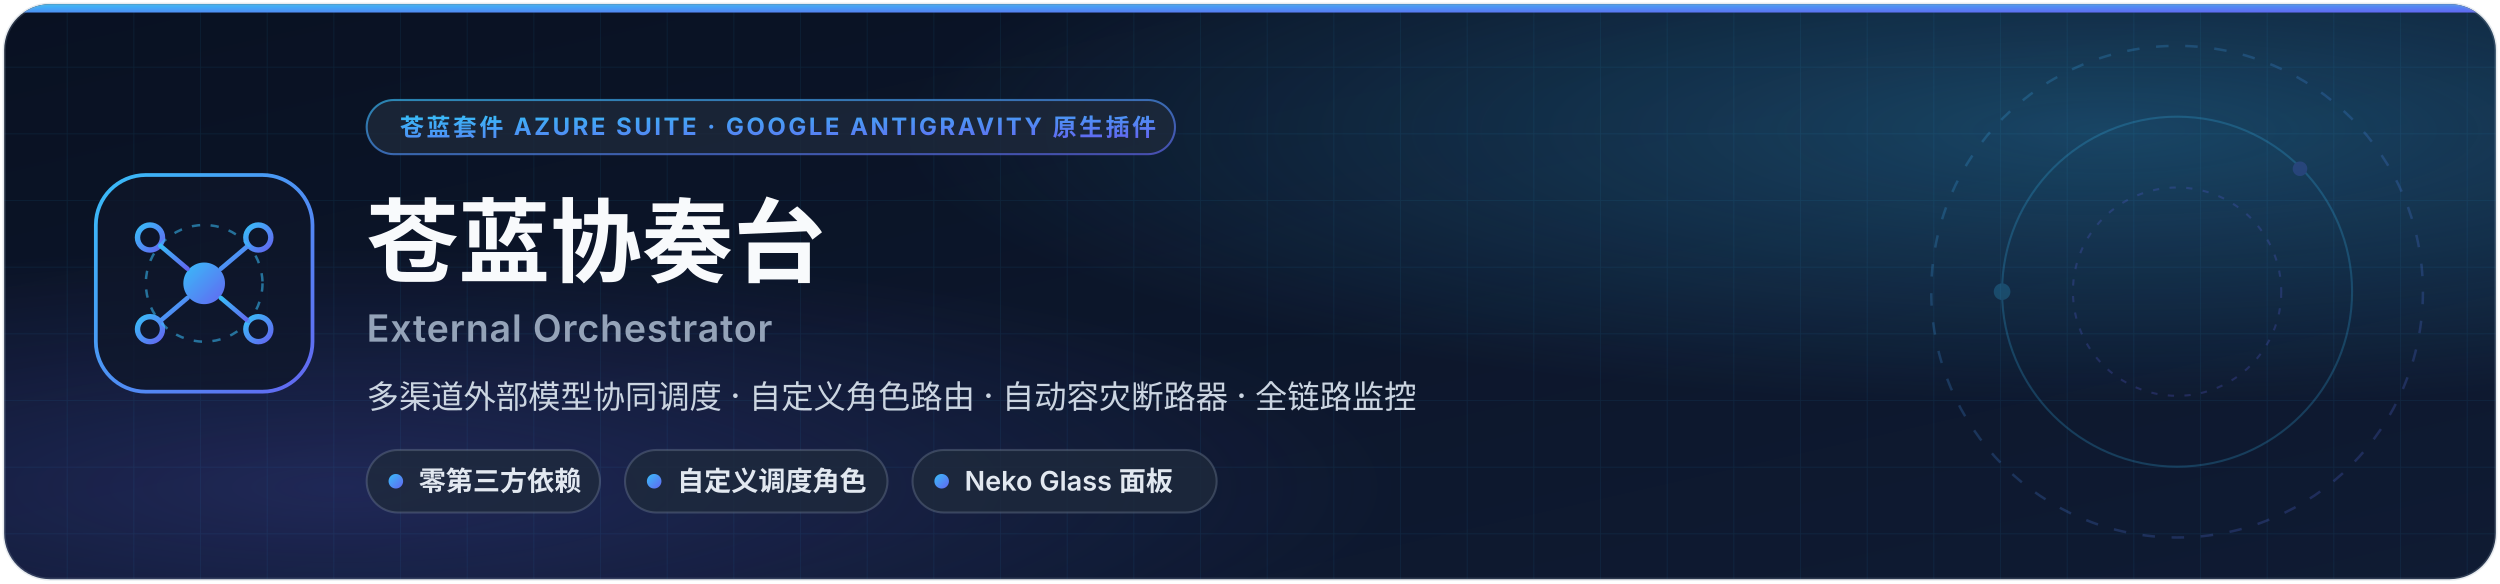
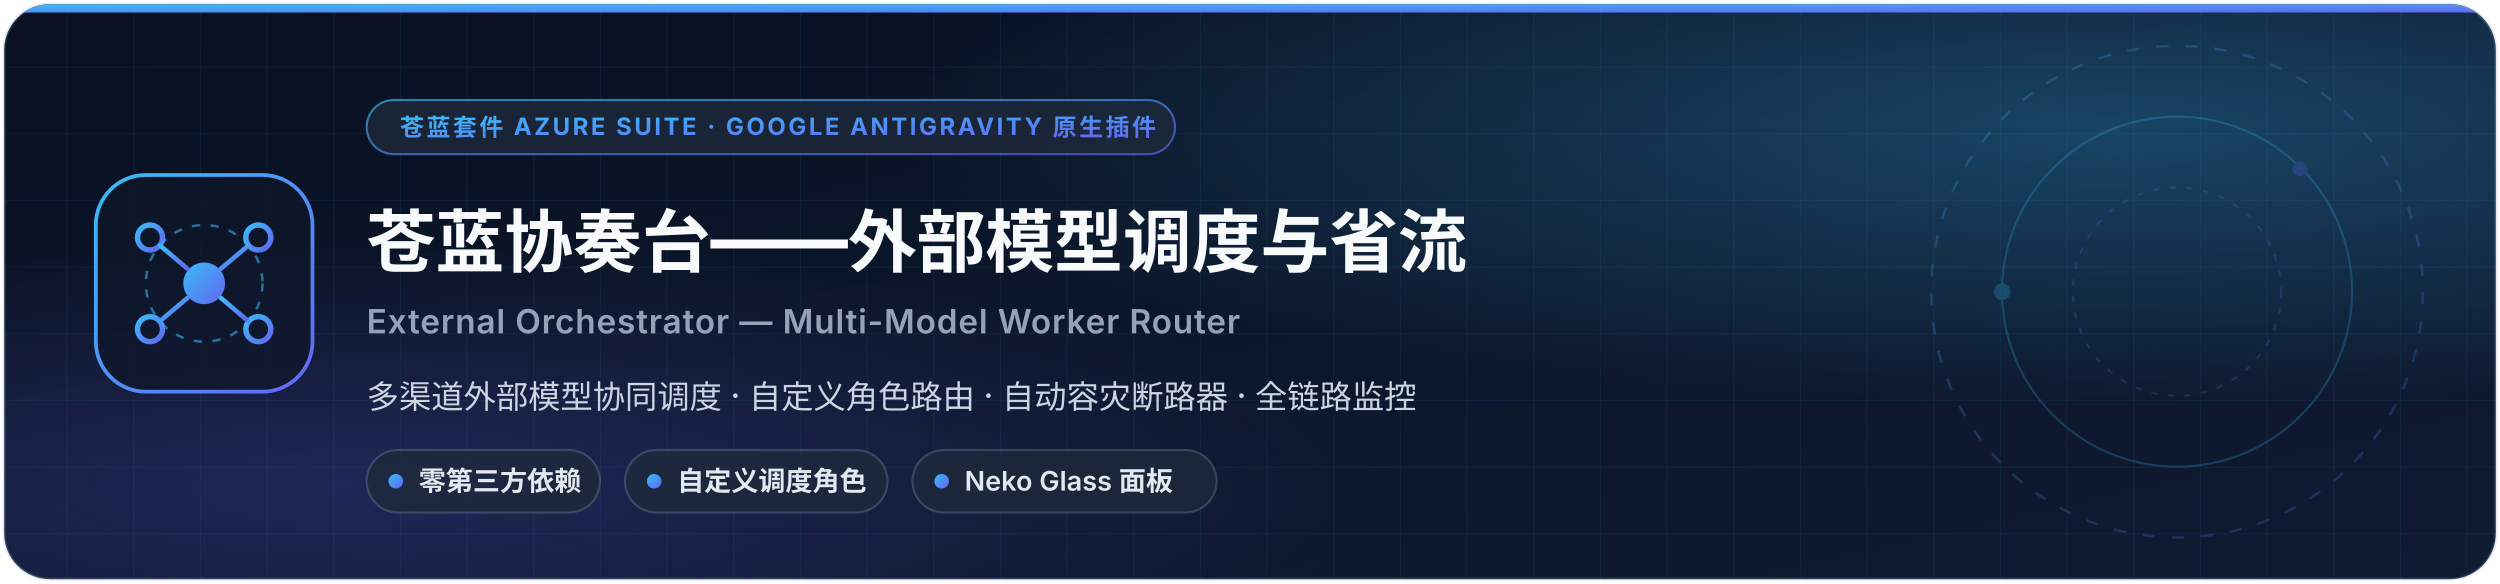
- <svg xmlns="http://www.w3.org/2000/svg" viewBox="0 0 1200 280" width="1200" height="280" role="img" aria-label="苍蓝协奏台">
+ <svg xmlns="http://www.w3.org/2000/svg" viewBox="0 0 1200 280" width="1200" height="280" role="img" aria-label="苍蓝协奏台——外部模型调度与省流">
  <defs>
    <linearGradient id="bgGrad" x1="0%" y1="0%" x2="100%" y2="100%">
      <stop offset="0%" stop-color="#091122" />
      <stop offset="100%" stop-color="#0f1b33" />
    </linearGradient>
    <linearGradient id="accentGrad" x1="0%" y1="0%" x2="100%" y2="100%">
      <stop offset="0%" stop-color="#38bdf8" />
      <stop offset="100%" stop-color="#6366f1" />
    </linearGradient>
    <radialGradient id="glow1" cx="84%" cy="22%" r="48%">
      <stop offset="0%" stop-color="#38bdf8" stop-opacity="0.28" />
      <stop offset="100%" stop-color="#38bdf8" stop-opacity="0" />
    </radialGradient>
    <radialGradient id="glow2" cx="14%" cy="84%" r="42%">
      <stop offset="0%" stop-color="#6366f1" stop-opacity="0.22" />
      <stop offset="100%" stop-color="#6366f1" stop-opacity="0" />
    </radialGradient>
    <pattern id="gridPat" width="32" height="32" patternUnits="userSpaceOnUse">
      <path d="M 32 0 L 0 0 0 32" fill="none" stroke="#38bdf8" stroke-width="0.8" stroke-opacity="0.08" />
    </pattern>
    <clipPath id="outerClip">
      <rect x="2" y="2" width="1196" height="276" rx="22" />
    </clipPath>
  </defs>
  <g clip-path="url(#outerClip)">
    <rect x="2" y="2" width="1196" height="276" rx="22" fill="url(#bgGrad)" />
    <rect x="2" y="2" width="1196" height="276" fill="url(#gridPat)" />
    <rect x="2" y="2" width="1196" height="276" fill="url(#glow1)" />
    <rect x="2" y="2" width="1196" height="276" fill="url(#glow2)" />
    <rect x="2" y="2" width="1196" height="4" fill="url(#accentGrad)" />
    <g opacity="0.22" transform="translate(1045, 140)">
      <circle cx="0" cy="0" r="118" fill="none" stroke="url(#accentGrad)" stroke-width="1.2" stroke-dasharray="6 8" />
      <circle cx="0" cy="0" r="84" fill="none" stroke="#38bdf8" stroke-width="1" />
      <circle cx="0" cy="0" r="50" fill="none" stroke="#6366f1" stroke-width="1" stroke-dasharray="3 5" />
      <circle cx="-84" cy="0" r="4" fill="#38bdf8" />
      <circle cx="59" cy="-59" r="3.5" fill="#6366f1" />
    </g>
    <g transform="translate(46, 84)">
      <rect width="104" height="104" rx="24" fill="rgba(15,23,42,0.72)" stroke="url(#accentGrad)" stroke-width="1.8" />
      <g transform="translate(4, 4)">
        <circle cx="48" cy="48" r="10" fill="url(#accentGrad)" />
        <circle cx="22" cy="26" r="6" fill="none" stroke="url(#accentGrad)" stroke-width="2.6" />
        <circle cx="74" cy="26" r="6" fill="none" stroke="url(#accentGrad)" stroke-width="2.6" />
        <circle cx="22" cy="70" r="6" fill="none" stroke="url(#accentGrad)" stroke-width="2.6" />
        <circle cx="74" cy="70" r="6" fill="none" stroke="url(#accentGrad)" stroke-width="2.6" />
        <line x1="27" y1="30" x2="40" y2="41" stroke="url(#accentGrad)" stroke-width="2.2" stroke-linecap="round" />
        <line x1="69" y1="30" x2="56" y2="41" stroke="url(#accentGrad)" stroke-width="2.2" stroke-linecap="round" />
        <line x1="27" y1="66" x2="40" y2="55" stroke="url(#accentGrad)" stroke-width="2.2" stroke-linecap="round" />
        <line x1="69" y1="66" x2="56" y2="55" stroke="url(#accentGrad)" stroke-width="2.2" stroke-linecap="round" />
        <circle cx="48" cy="48" r="28" fill="none" stroke="#38bdf8" stroke-width="1.2" stroke-dasharray="4 5" opacity="0.55" />
      </g>
    </g>
    <g transform="translate(176, 48)">
      <rect width="388" height="26" rx="13" fill="rgba(30,41,59,0.78)" stroke="url(#accentGrad)" stroke-width="1" stroke-opacity="0.65" />
      <text x="16" y="17.2" font-size="11.5" font-weight="700" letter-spacing="1.2" fill="url(#accentGrad)" font-family="-apple-system, BlinkMacSystemFont, 'Segoe UI', 'PingFang SC', 'Microsoft YaHei', sans-serif">苍蓝套件 AZURE SUITE  ·  GOOGLE ANTIGRAVITY 原生插件</text>
    </g>
-     <text x="176" y="132" font-size="44" font-weight="800" fill="#f8fafc" font-family="-apple-system, BlinkMacSystemFont, 'Segoe UI', 'PingFang SC', 'Microsoft YaHei', sans-serif">苍蓝协奏台</text>
-     <text x="176" y="164" font-size="18" font-weight="600" fill="#94a3b8" letter-spacing="0.4" font-family="-apple-system, BlinkMacSystemFont, 'Segoe UI', 'PingFang SC', 'Microsoft YaHei', sans-serif">External Orchestrator</text>
+     <text x="176" y="128" font-size="33" font-weight="800" fill="#f8fafc" font-family="-apple-system, BlinkMacSystemFont, 'Segoe UI', 'PingFang SC', 'Microsoft YaHei', sans-serif">苍蓝协奏台——外部模型调度与省流</text>
+     <text x="176" y="160" font-size="16" font-weight="600" fill="#94a3b8" letter-spacing="0.4" font-family="-apple-system, BlinkMacSystemFont, 'Segoe UI', 'PingFang SC', 'Microsoft YaHei', sans-serif">External Orchestrator — Multi-Model Worker Router</text>
    <text x="176" y="196" font-size="15.5" font-weight="500" fill="#cbd5e1" font-family="-apple-system, BlinkMacSystemFont, 'Segoe UI', 'PingFang SC', 'Microsoft YaHei', sans-serif">多渠道外部模型协同调度 · 自定义角色路由 · 自动容灾断路器 · 全链路监控</text>
    <g transform="translate(176, 216)">
      <rect width="112" height="30" rx="15" fill="rgba(30,41,59,0.78)" stroke="rgba(148,163,184,0.28)" stroke-width="1" />
      <circle cx="14" cy="15" r="3.5" fill="url(#accentGrad)" />
      <text x="25" y="19.5" font-size="13" font-weight="600" fill="#e2e8f0" font-family="-apple-system, BlinkMacSystemFont, 'Segoe UI', 'PingFang SC', 'Microsoft YaHei', sans-serif">零第三方依赖</text>
    </g>
    <g transform="translate(300, 216)">
      <rect width="126" height="30" rx="15" fill="rgba(30,41,59,0.78)" stroke="rgba(148,163,184,0.28)" stroke-width="1" />
      <circle cx="14" cy="15" r="3.5" fill="url(#accentGrad)" />
      <text x="25" y="19.5" font-size="13" font-weight="600" fill="#e2e8f0" font-family="-apple-system, BlinkMacSystemFont, 'Segoe UI', 'PingFang SC', 'Microsoft YaHei', sans-serif">自定义调度角色</text>
    </g>
    <g transform="translate(438, 216)">
      <rect width="146" height="30" rx="15" fill="rgba(30,41,59,0.78)" stroke="rgba(148,163,184,0.28)" stroke-width="1" />
      <circle cx="14" cy="15" r="3.5" fill="url(#accentGrad)" />
      <text x="25" y="19.5" font-size="13" font-weight="600" fill="#e2e8f0" font-family="-apple-system, BlinkMacSystemFont, 'Segoe UI', 'PingFang SC', 'Microsoft YaHei', sans-serif">Neko Glass 面板</text>
    </g>
  </g>
  <rect x="2" y="2" width="1196" height="276" rx="22" fill="none" stroke="rgba(148,163,184,0.22)" stroke-width="1.5" />
</svg>
